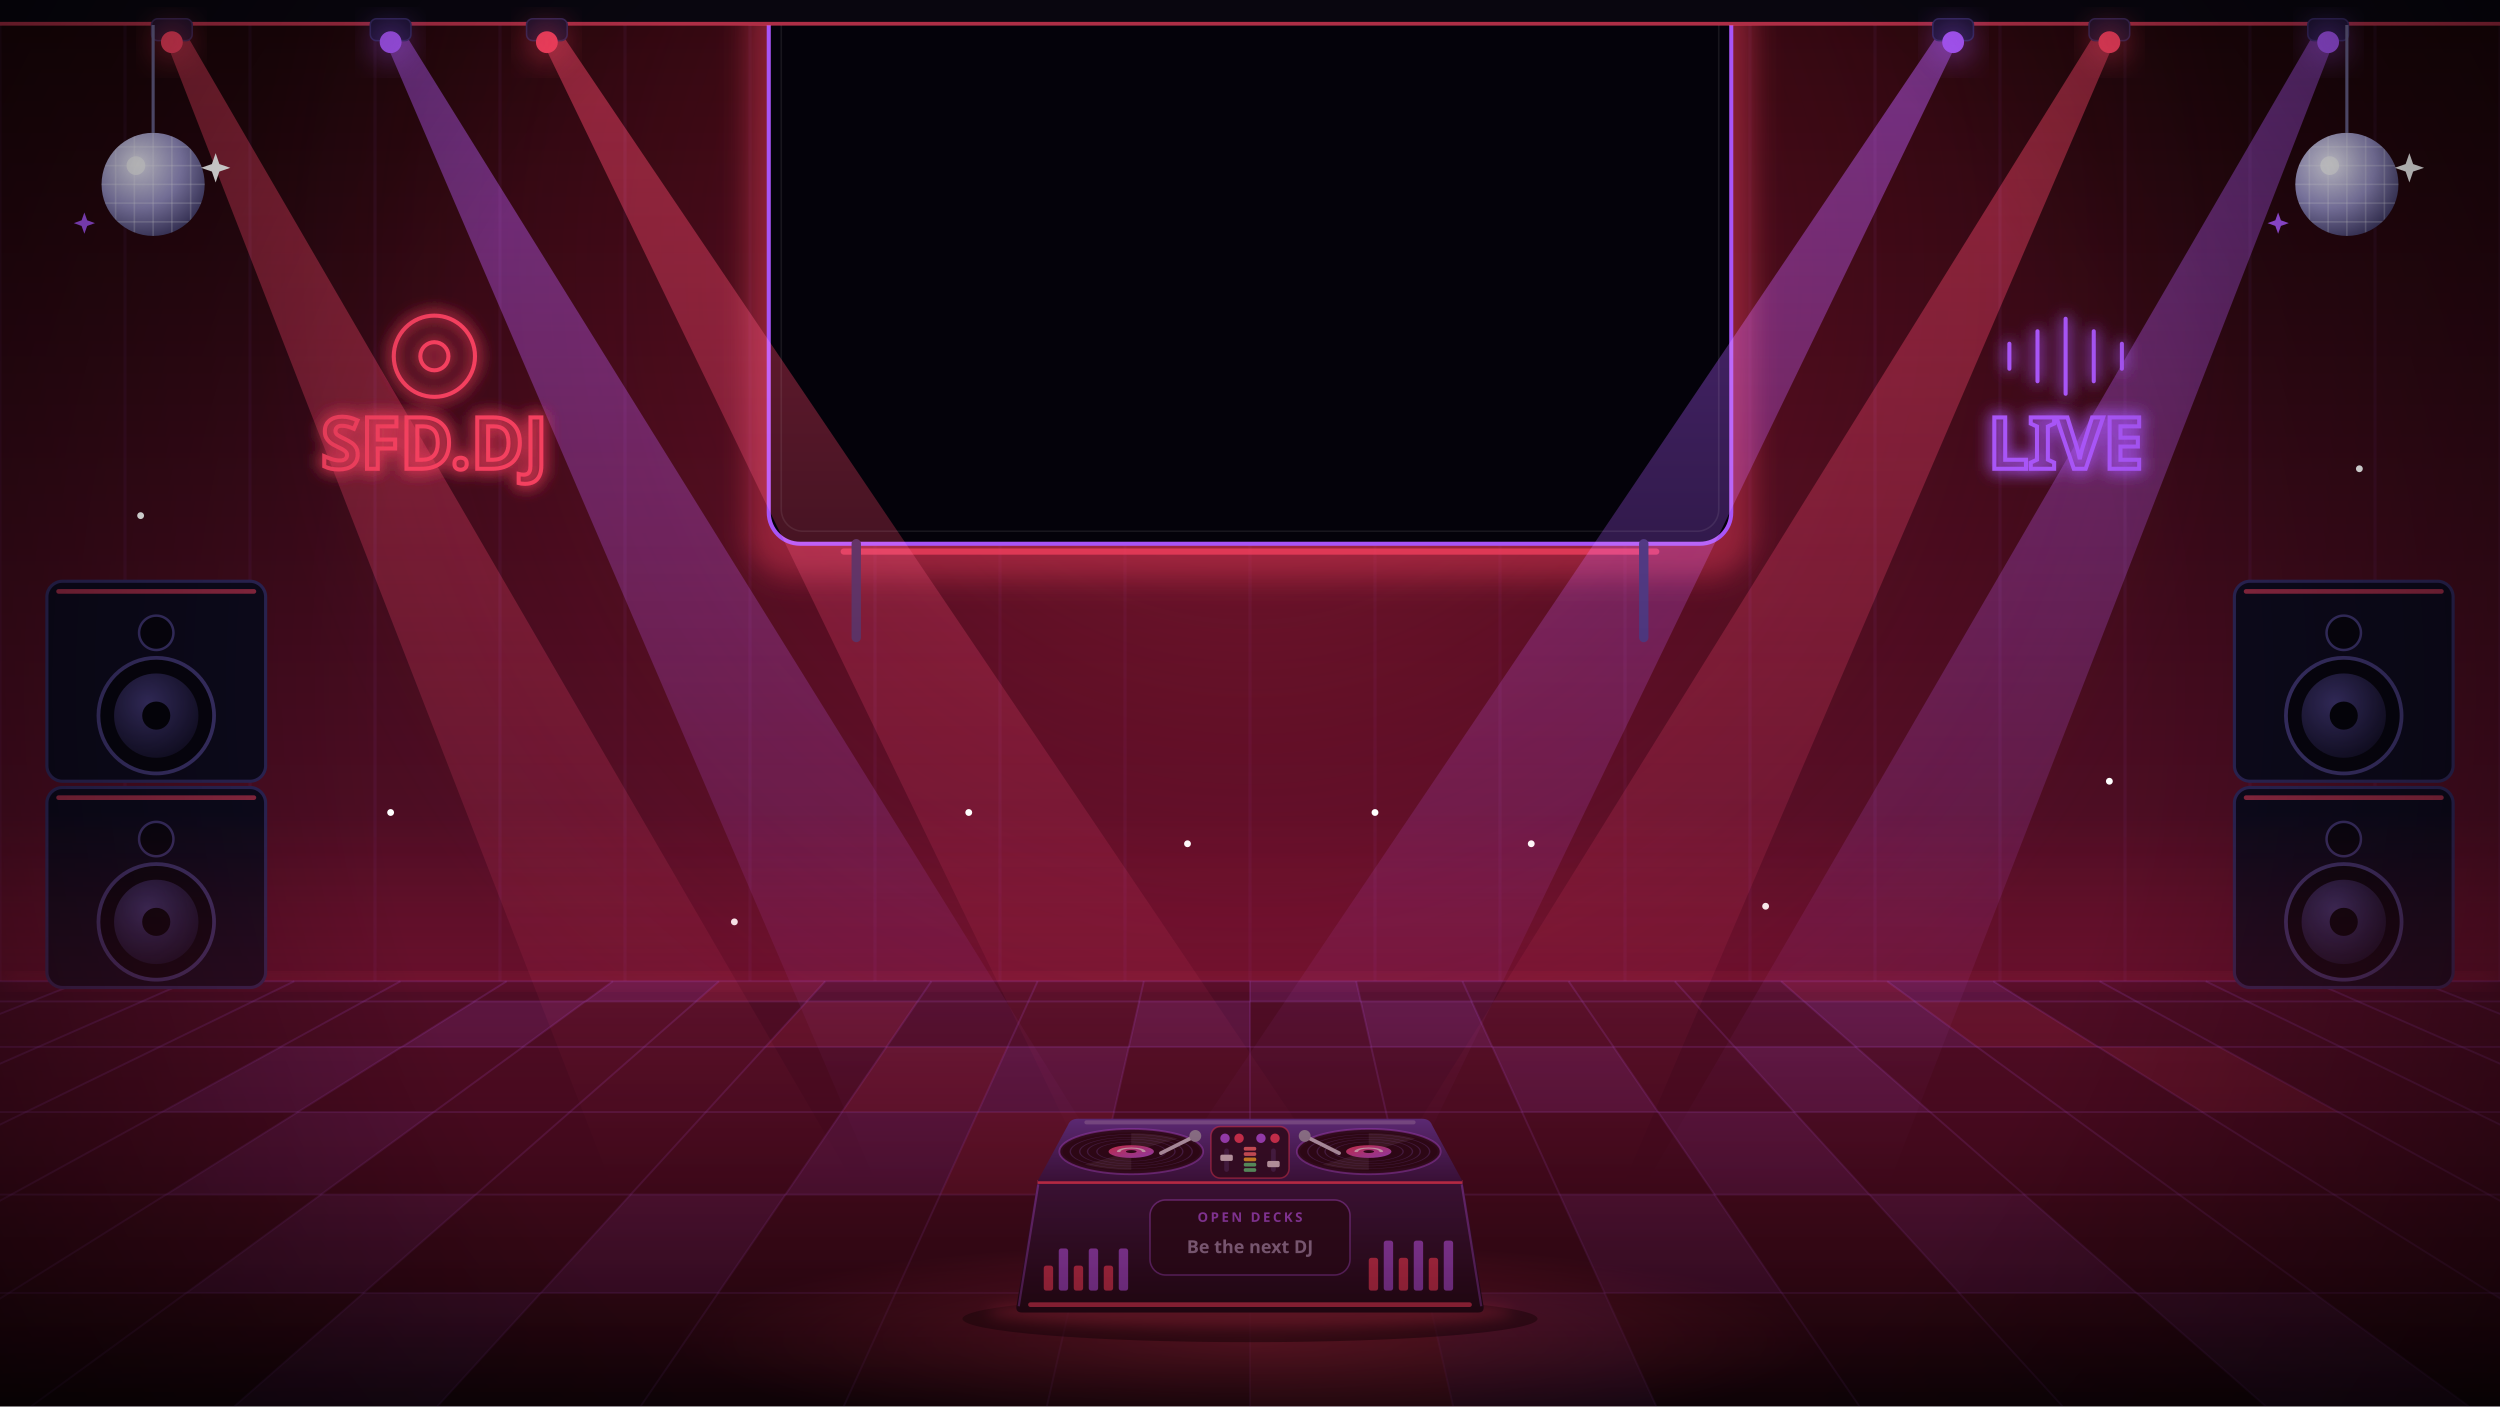
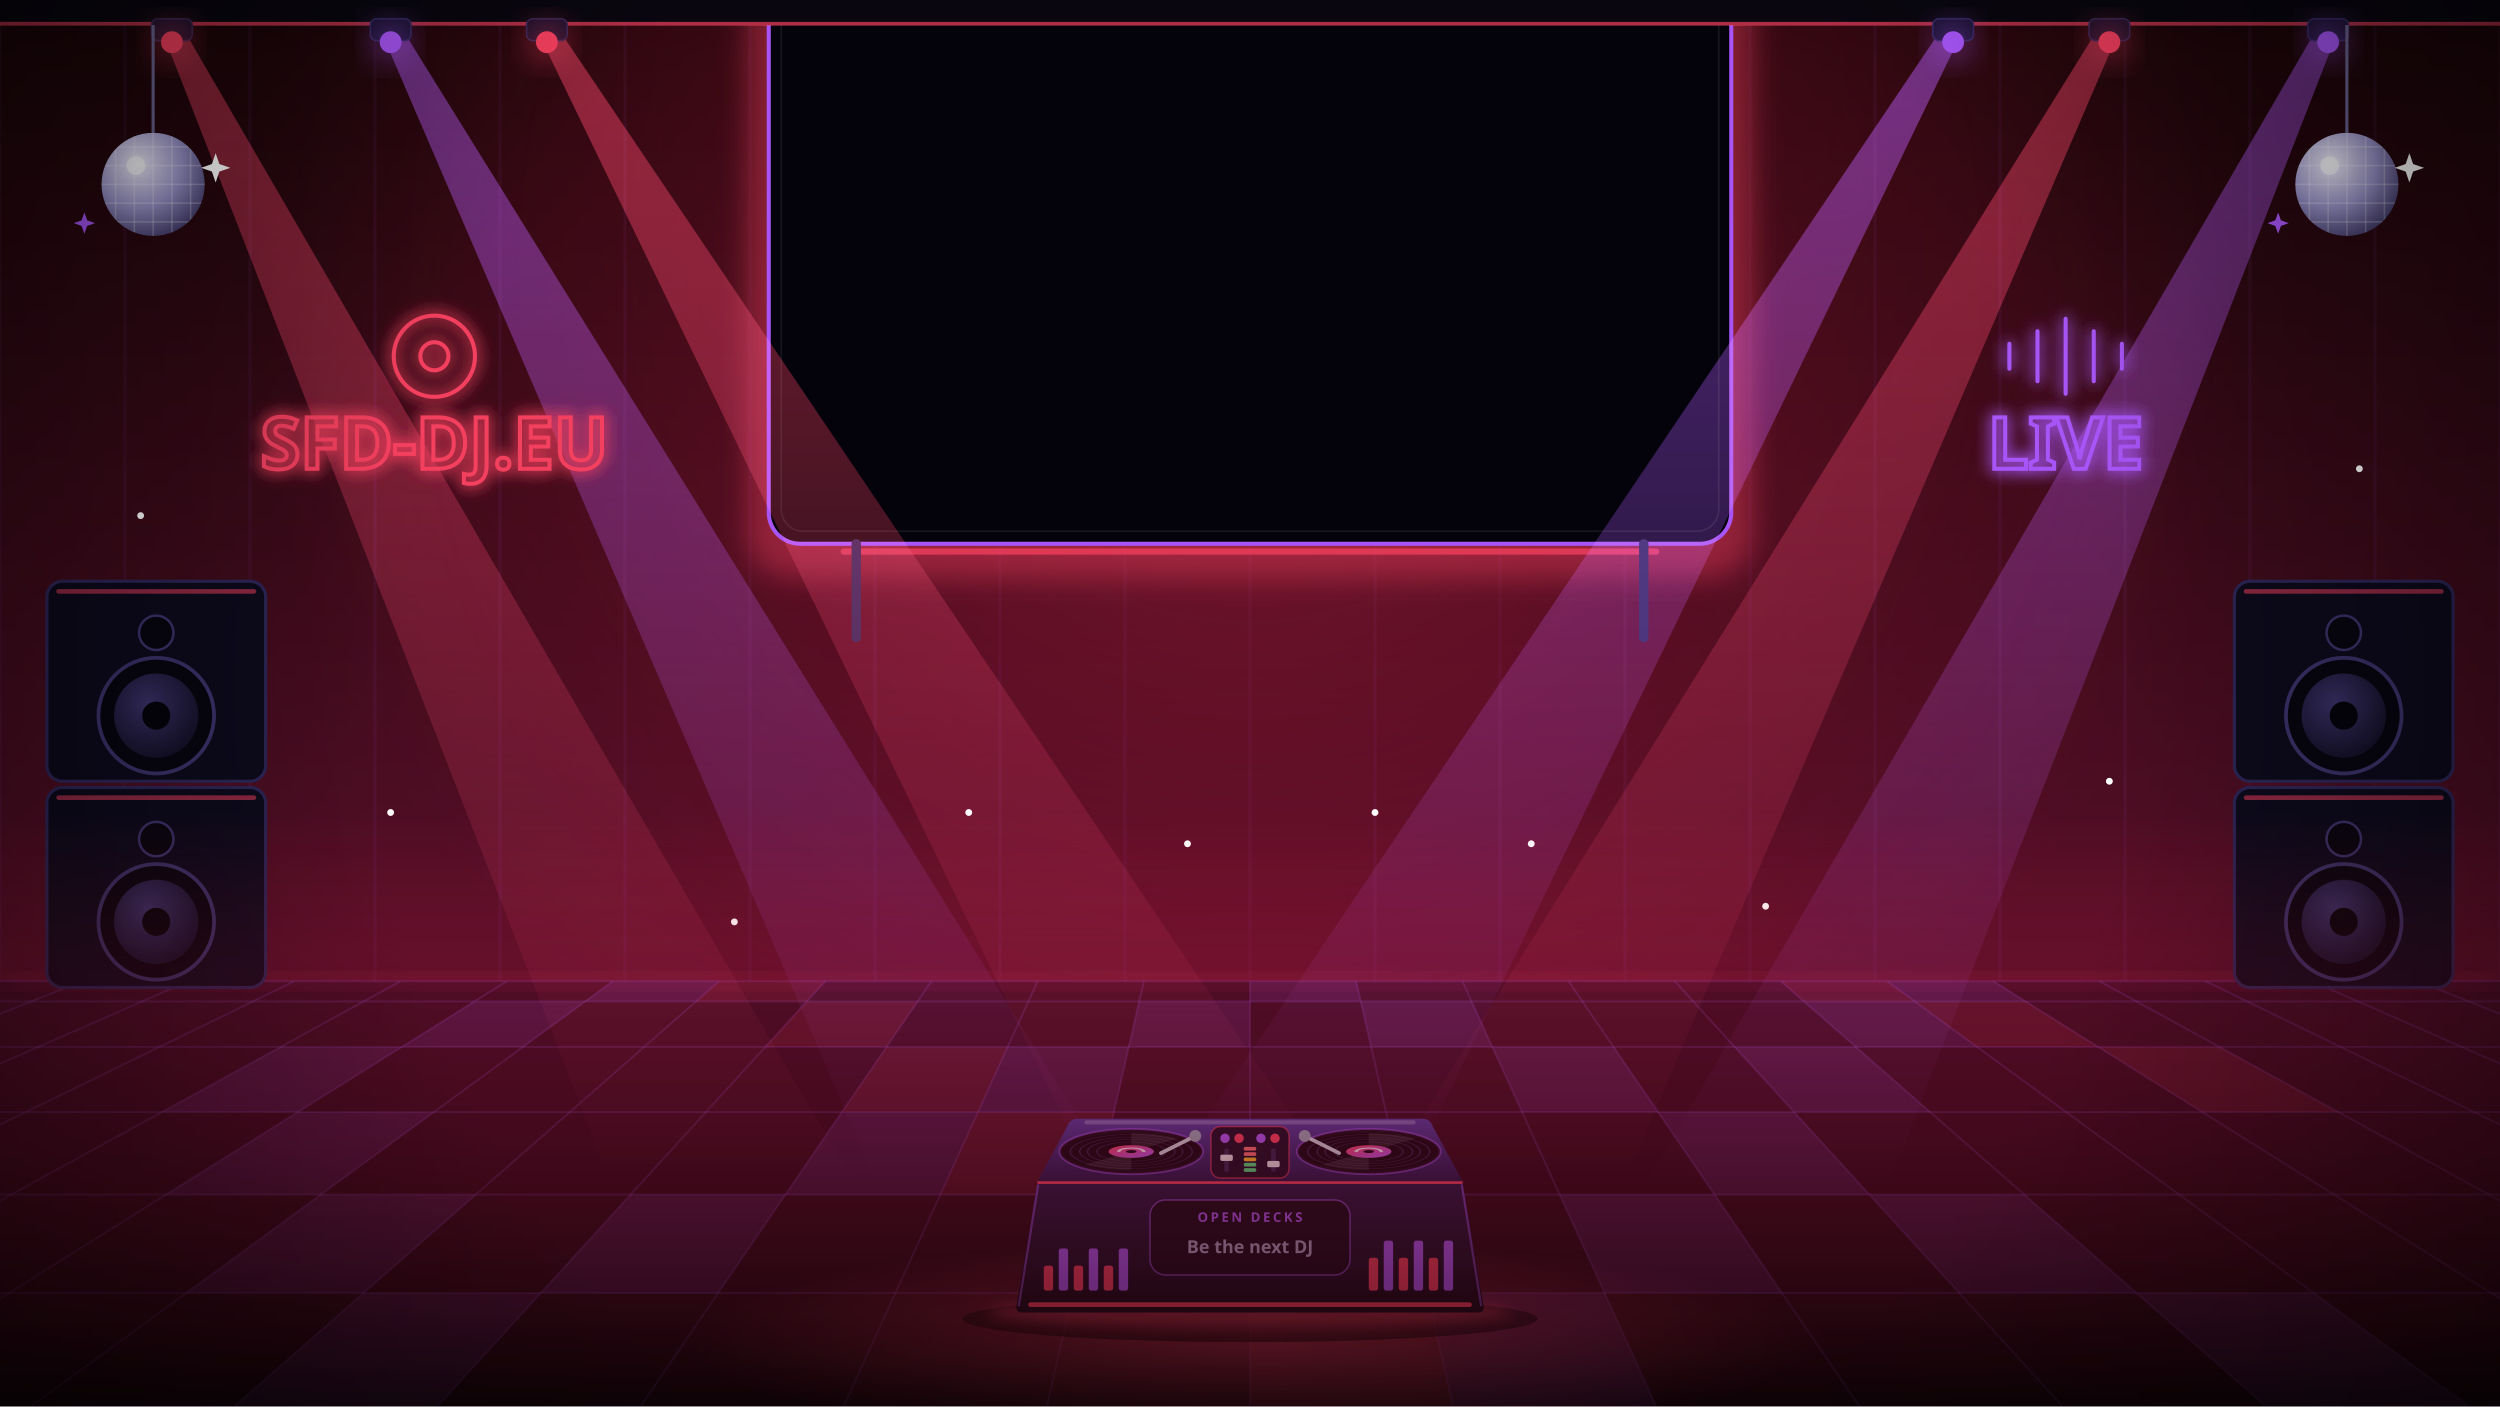
<svg xmlns="http://www.w3.org/2000/svg" width="1600" height="900" viewBox="0 0 1600 900" preserveAspectRatio="xMidYMin slice" aria-hidden="true">
  <defs>
    <linearGradient id="r8-wall" x1="0" y1="0" x2="0" y2="1">
      <stop stop-color="#1a0508" />
      <stop offset="1" stop-color="#5a0f2a" />
    </linearGradient>
    <linearGradient id="r8-floor" x1="0" y1="0" x2="0" y2="1">
      <stop stop-color="#3a0a22" />
      <stop offset="1" stop-color="#0d0206" />
    </linearGradient>
    <radialGradient id="r8-halo" cx="800" cy="172" r="640" gradientUnits="userSpaceOnUse">
      <stop stop-color="#f43f5e" stop-opacity=".38" />
      <stop offset=".5" stop-color="#e11d48" stop-opacity=".16" />
      <stop offset="1" stop-color="#e11d48" stop-opacity="0" />
    </radialGradient>
    <linearGradient id="r8-beamA" x1="0" y1="0" x2="0" y2="1">
      <stop stop-color="#f43f5e" stop-opacity=".5" />
      <stop offset="1" stop-color="#f43f5e" stop-opacity="0" />
    </linearGradient>
    <linearGradient id="r8-beamB" x1="0" y1="0" x2="0" y2="1">
      <stop stop-color="#a855f7" stop-opacity=".5" />
      <stop offset="1" stop-color="#a855f7" stop-opacity="0" />
    </linearGradient>
    <radialGradient id="r8-pool" cx=".5" cy=".5" r=".5">
      <stop stop-color="#f43f5e" stop-opacity=".55" />
      <stop offset="1" stop-color="#f43f5e" stop-opacity="0" />
    </radialGradient>
    <radialGradient id="r8-cone" cx=".4" cy=".35" r=".8">
      <stop stop-color="#3a3168" />
      <stop offset="1" stop-color="#0d0a1c" />
    </radialGradient>
    <radialGradient id="r8-ball" cx=".35" cy=".3" r=".85">
      <stop stop-color="#f5f3ff" />
      <stop offset=".5" stop-color="#9a93c9" />
      <stop offset="1" stop-color="#2b2550" />
    </radialGradient>
    <radialGradient id="r8-vig" cx="800" cy="440" r="1020" gradientUnits="userSpaceOnUse">
      <stop offset=".55" stop-color="#000" stop-opacity="0" />
      <stop offset="1" stop-color="#000" stop-opacity=".6" />
    </radialGradient>
    <linearGradient id="r8-haze" x1="0" y1="0" x2="0" y2="1">
      <stop stop-color="#e11d48" stop-opacity="0" />
      <stop offset="1" stop-color="#0d0206" stop-opacity=".7" />
    </linearGradient>
    <filter id="r8-neon" x="-20%" y="-60%" width="140%" height="220%">
      <feGaussianBlur stdDeviation="5" result="b" />
      <feMerge>
        <feMergeNode in="b" />
        <feMergeNode in="b" />
        <feMergeNode in="SourceGraphic" />
      </feMerge>
    </filter>
    <filter id="r8-soft" x="-30%" y="-30%" width="160%" height="160%">
      <feGaussianBlur stdDeviation="9" />
    </filter>
  </defs>
  <rect width="1600" height="652" fill="url(#r8-wall)" />
  <rect x="-1" width="2" height="628" fill="#a855f7" opacity=".06" />
  <rect x="79" width="2" height="628" fill="#a855f7" opacity=".06" />
  <rect x="159" width="2" height="628" fill="#a855f7" opacity=".06" />
  <rect x="239" width="2" height="628" fill="#a855f7" opacity=".06" />
  <rect x="319" width="2" height="628" fill="#a855f7" opacity=".06" />
  <rect x="399" width="2" height="628" fill="#a855f7" opacity=".06" />
  <rect x="479" width="2" height="628" fill="#a855f7" opacity=".06" />
  <rect x="559" width="2" height="628" fill="#a855f7" opacity=".06" />
  <rect x="639" width="2" height="628" fill="#a855f7" opacity=".06" />
  <rect x="719" width="2" height="628" fill="#a855f7" opacity=".06" />
  <rect x="799" width="2" height="628" fill="#a855f7" opacity=".06" />
  <rect x="879" width="2" height="628" fill="#a855f7" opacity=".06" />
  <rect x="959" width="2" height="628" fill="#a855f7" opacity=".06" />
  <rect x="1039" width="2" height="628" fill="#a855f7" opacity=".06" />
  <rect x="1119" width="2" height="628" fill="#a855f7" opacity=".06" />
  <rect x="1199" width="2" height="628" fill="#a855f7" opacity=".06" />
  <rect x="1279" width="2" height="628" fill="#a855f7" opacity=".06" />
  <rect x="1359" width="2" height="628" fill="#a855f7" opacity=".06" />
  <rect x="1439" width="2" height="628" fill="#a855f7" opacity=".06" />
  <rect x="1519" width="2" height="628" fill="#a855f7" opacity=".06" />
  <rect x="1599" width="2" height="628" fill="#a855f7" opacity=".06" />
  <rect width="1600" height="900" fill="url(#r8-halo)" />
  <rect x="478" y="-14" width="644" height="384" rx="28" fill="#f43f5e" opacity=".4" filter="url(#r8-soft)" />
  <rect x="492" y="-12" width="616" height="360" rx="20" fill="#04020a" stroke="#a855f7" stroke-width="2.6" />
  <rect x="500" y="-4" width="600" height="344" rx="14" fill="none" stroke="#fff" stroke-opacity=".08" />
  <rect x="538" y="351" width="524" height="4" rx="2" fill="#f43f5e" opacity=".75" />
  <path d="M548 348v60M1052 348v60" stroke="#2c2556" stroke-width="6" stroke-linecap="round" />
  <rect y="628" width="1600" height="272" fill="url(#r8-floor)" />
  <rect y="624" width="1600" height="8" fill="#f43f5e" opacity=".3" filter="url(#r8-soft)" />
  <g stroke="#a855f7" stroke-opacity=".2" stroke-width="1.2">
    <line x1="-151.509" y1="628" x2="-1020" y2="900" />
    <line x1="-83.544" y1="628" x2="-890" y2="900" />
    <line x1="-15.579" y1="628" x2="-760" y2="900" />
    <line x1="52.386" y1="628" x2="-630" y2="900" />
    <line x1="120.351" y1="628" x2="-500" y2="900" />
    <line x1="188.316" y1="628" x2="-370" y2="900" />
    <line x1="256.281" y1="628" x2="-240" y2="900" />
    <line x1="324.246" y1="628" x2="-110" y2="900" />
    <line x1="392.211" y1="628" x2="20" y2="900" />
    <line x1="460.175" y1="628" x2="150" y2="900" />
    <line x1="528.14" y1="628" x2="280" y2="900" />
    <line x1="596.105" y1="628" x2="410" y2="900" />
    <line x1="664.07" y1="628" x2="540" y2="900" />
    <line x1="732.035" y1="628" x2="670" y2="900" />
    <line x1="800" y1="628" x2="800" y2="900" />
    <line x1="867.965" y1="628" x2="930" y2="900" />
    <line x1="935.93" y1="628" x2="1060" y2="900" />
    <line x1="1003.895" y1="628" x2="1190" y2="900" />
    <line x1="1071.86" y1="628" x2="1320" y2="900" />
    <line x1="1139.825" y1="628" x2="1450" y2="900" />
    <line x1="1207.789" y1="628" x2="1580" y2="900" />
    <line x1="1275.754" y1="628" x2="1710" y2="900" />
    <line x1="1343.719" y1="628" x2="1840" y2="900" />
    <line x1="1411.684" y1="628" x2="1970" y2="900" />
    <line x1="1479.649" y1="628" x2="2100" y2="900" />
    <line x1="1547.614" y1="628" x2="2230" y2="900" />
    <line x1="1615.579" y1="628" x2="2360" y2="900" />
    <line x1="1683.544" y1="628" x2="2490" y2="900" />
    <line x1="1751.509" y1="628" x2="2620" y2="900" />
    <line x1="0" x2="1600" y1="628" y2="628" />
    <line x1="0" x2="1600" y1="640.933" y2="640.933" />
    <line x1="0" x2="1600" y1="670.021" y2="670.021" />
    <line x1="0" x2="1600" y1="711.718" y2="711.718" />
    <line x1="0" x2="1600" y1="764.525" y2="764.525" />
    <line x1="0" x2="1600" y1="827.508" y2="827.508" />
  </g>
  <polygon class="sc-tile" points="392.211,628 460.175,628 445.427,640.933 374.512,640.933" fill="#a855f7" opacity=".16" style="animation-delay: 1.4s;" />
  <polygon class="sc-tile" points="460.175,628 528.14,628 516.341,640.933 445.427,640.933" fill="#f43f5e" opacity=".16" style="animation-delay: 0.3s;" />
  <polygon class="sc-tile" points="800,628 867.965,628 870.915,640.933 800,640.933" fill="#a855f7" opacity=".16" style="animation-delay: 2s;" />
  <polygon class="sc-tile" points="1139.825,628 1207.789,628 1225.488,640.933 1154.573,640.933" fill="#f43f5e" opacity=".16" style="animation-delay: 1.3s;" />
  <polygon class="sc-tile" points="1207.789,628 1275.754,628 1296.402,640.933 1225.488,640.933" fill="#a855f7" opacity=".16" style="animation-delay: 0.2s;" />
  <polygon class="sc-tile" points="303.598,640.933 374.512,640.933 334.709,670.021 257.16,670.021" fill="#a855f7" opacity=".16" style="animation-delay: 0.8s;" />
  <polygon class="sc-tile" points="516.341,640.933 587.256,640.933 567.354,670.021 489.806,670.021" fill="#f43f5e" opacity=".16" style="animation-delay: 2.3s;" />
  <polygon class="sc-tile" points="729.085,640.933 800,640.933 800,670.021 722.451,670.021" fill="#a855f7" opacity=".16" style="animation-delay: 1.4s;" />
  <polygon class="sc-tile" points="870.915,640.933 941.829,640.933 955.097,670.021 877.549,670.021" fill="#a855f7" opacity=".16" style="animation-delay: 1.6s;" />
  <polygon class="sc-tile" points="1154.573,640.933 1225.488,640.933 1265.291,670.021 1187.743,670.021" fill="#a855f7" opacity=".16" style="animation-delay: 2s;" />
  <polygon class="sc-tile" points="1225.488,640.933 1296.402,640.933 1342.84,670.021 1265.291,670.021" fill="#f43f5e" opacity=".16" style="animation-delay: 0.9s;" />
  <polygon class="sc-tile" points="179.611,670.021 257.16,670.021 190.591,711.718 103.532,711.718" fill="#a855f7" opacity=".16" style="animation-delay: 0.2s;" />
  <polygon class="sc-tile" points="567.354,670.021 644.903,670.021 625.883,711.718 538.825,711.718" fill="#f43f5e" opacity=".16" style="animation-delay: 1.9s;" />
  <polygon class="sc-tile" points="644.903,670.021 722.451,670.021 712.942,711.718 625.883,711.718" fill="#a855f7" opacity=".16" style="animation-delay: 0.8s;" />
  <polygon class="sc-tile" points="955.097,670.021 1032.646,670.021 1061.175,711.718 974.117,711.718" fill="#a855f7" opacity=".16" style="animation-delay: 1.2s;" />
  <polygon class="sc-tile" points="1110.194,670.021 1187.743,670.021 1235.292,711.718 1148.234,711.718" fill="#a855f7" opacity=".16" style="animation-delay: 1.4s;" />
  <polygon class="sc-tile" points="1342.84,670.021 1420.389,670.021 1496.468,711.718 1409.409,711.718" fill="#f43f5e" opacity=".16" style="animation-delay: 0.5s;" />
  <polygon class="sc-tile" points="190.591,711.718 277.649,711.718 205.386,764.525 106.284,764.525" fill="#a855f7" opacity=".16" style="animation-delay: 2.2s;" />
  <polygon class="sc-tile" points="538.825,711.718 625.883,711.718 601.795,764.525 502.693,764.525" fill="#a855f7" opacity=".16" style="animation-delay: 0.2s;" />
  <polygon class="sc-tile" points="625.883,711.718 712.942,711.718 700.898,764.525 601.795,764.525" fill="#f43f5e" opacity=".16" style="animation-delay: 1.5s;" />
  <polygon class="sc-tile" points="1061.175,711.718 1148.234,711.718 1196.409,764.525 1097.307,764.525" fill="#a855f7" opacity=".16" style="animation-delay: 0.8s;" />
  <polygon class="sc-tile" points="205.386,764.525 304.488,764.525 232.666,827.508 119.199,827.508" fill="#a855f7" opacity=".16" style="animation-delay: 1.8s;" />
  <polygon class="sc-tile" points="403.591,764.525 502.693,764.525 459.6,827.508 346.133,827.508" fill="#a855f7" opacity=".16" style="animation-delay: 2s;" />
  <polygon class="sc-tile" points="700.898,764.525 800,764.525 800,827.508 686.533,827.508" fill="#f43f5e" opacity=".16" style="animation-delay: 1.1s;" />
  <polygon class="sc-tile" points="998.205,764.525 1097.307,764.525 1140.4,827.508 1026.934,827.508" fill="#a855f7" opacity=".16" style="animation-delay: 0.2s;" />
  <polygon class="sc-tile" points="1196.409,764.525 1295.512,764.525 1367.334,827.508 1253.867,827.508" fill="#a855f7" opacity=".16" style="animation-delay: 0.4s;" />
  <polygon class="sc-tile" points="232.666,827.508 346.133,827.508 280,900 150,900" fill="#a855f7" opacity=".16" style="animation-delay: 1.4s;" />
  <polygon class="sc-tile" points="800,827.508 913.467,827.508 930,900 800,900" fill="#f43f5e" opacity=".16" style="animation-delay: 0.7s;" />
  <polygon class="sc-tile" points="913.467,827.508 1026.934,827.508 1060,900 930,900" fill="#a855f7" opacity=".16" style="animation-delay: 2s;" />
  <polygon class="sc-tile" points="1367.334,827.508 1480.801,827.508 1580,900 1450,900" fill="#a855f7" opacity=".16" style="animation-delay: 0s;" />
  <polygon class="sc-tile" points="1594.268,827.508 1707.734,827.508 1840,900 1710,900" fill="#a855f7" opacity=".16" style="animation-delay: 0.2s;" />
  <polygon class="sc-tile" points="20,900 150,900 57.072,981.491 -91.514,981.491" fill="#a855f7" opacity=".16" style="animation-delay: 0.8s;" />
  <polygon class="sc-tile" points="280,900 410,900 354.243,981.491 205.657,981.491" fill="#a855f7" opacity=".16" style="animation-delay: 1s;" />
  <polygon class="sc-tile" points="800,900 930,900 948.586,981.491 800,981.491" fill="#a855f7" opacity=".16" style="animation-delay: 1.4s;" />
  <polygon class="sc-tile" points="930,900 1060,900 1097.171,981.491 948.586,981.491" fill="#f43f5e" opacity=".16" style="animation-delay: 0.3s;" />
  <polygon class="sc-tile" points="1580,900 1710,900 1840.1,981.491 1691.514,981.491" fill="#a855f7" opacity=".16" style="animation-delay: 2s;" />
  <g transform="translate(0 0)">
    <ellipse cx="800" cy="858" rx="370" ry="64" fill="url(#r8-pool)" />
    <ellipse cx="800" cy="844" rx="184" ry="15" fill="#000" opacity=".55" />
  </g>
  <g style="mix-blend-mode: screen;">
    <path class="sc-beam" d="M103 18H117L548 760H392Z" fill="url(#r8-beamA)" style="transform-origin: 110px 18px; animation-delay: 0s;" />
    <path class="sc-beam" d="M243 18H257L718 760H562Z" fill="url(#r8-beamB)" style="transform-origin: 250px 18px; animation-delay: -1.6s;" />
    <path class="sc-beam" d="M343 18H357L858 760H702Z" fill="url(#r8-beamA)" style="transform-origin: 350px 18px; animation-delay: -3.2s;" />
    <path class="sc-beam" d="M1243 18H1257L898 760H742Z" fill="url(#r8-beamB)" style="transform-origin: 1250px 18px; animation-delay: -0.8s;" />
    <path class="sc-beam" d="M1343 18H1357L1038 760H882Z" fill="url(#r8-beamA)" style="transform-origin: 1350px 18px; animation-delay: -2.4s;" />
    <path class="sc-beam" d="M1483 18H1497L1208 760H1052Z" fill="url(#r8-beamB)" style="transform-origin: 1490px 18px; animation-delay: -4s;" />
  </g>
  <rect width="1600" height="16" fill="#09060f" />
  <rect y="14" width="1600" height="2.4" fill="#f43f5e" opacity=".7" />
  <g>
    <rect x="97" y="12" width="26" height="14" rx="4" fill="#150f2a" stroke="#2c2556" />
    <circle cx="110" cy="27" r="7" fill="#f43f5e" />
    <circle cx="110" cy="27" r="14" fill="#f43f5e" opacity=".35" filter="url(#r8-soft)" />
  </g>
  <g>
    <rect x="237" y="12" width="26" height="14" rx="4" fill="#150f2a" stroke="#2c2556" />
    <circle cx="250" cy="27" r="7" fill="#a855f7" />
    <circle cx="250" cy="27" r="14" fill="#a855f7" opacity=".35" filter="url(#r8-soft)" />
  </g>
  <g>
    <rect x="337" y="12" width="26" height="14" rx="4" fill="#150f2a" stroke="#2c2556" />
    <circle cx="350" cy="27" r="7" fill="#f43f5e" />
    <circle cx="350" cy="27" r="14" fill="#f43f5e" opacity=".35" filter="url(#r8-soft)" />
  </g>
  <g>
    <rect x="1237" y="12" width="26" height="14" rx="4" fill="#150f2a" stroke="#2c2556" />
    <circle cx="1250" cy="27" r="7" fill="#a855f7" />
    <circle cx="1250" cy="27" r="14" fill="#a855f7" opacity=".35" filter="url(#r8-soft)" />
  </g>
  <g>
    <rect x="1337" y="12" width="26" height="14" rx="4" fill="#150f2a" stroke="#2c2556" />
    <circle cx="1350" cy="27" r="7" fill="#f43f5e" />
    <circle cx="1350" cy="27" r="14" fill="#f43f5e" opacity=".35" filter="url(#r8-soft)" />
  </g>
  <g>
    <rect x="1477" y="12" width="26" height="14" rx="4" fill="#150f2a" stroke="#2c2556" />
    <circle cx="1490" cy="27" r="7" fill="#a855f7" />
    <circle cx="1490" cy="27" r="14" fill="#a855f7" opacity=".35" filter="url(#r8-soft)" />
  </g>
  <g>
    <path d="M98 16V85" stroke="#6b6490" stroke-width="2" />
    <circle cx="98" cy="118" r="33" fill="url(#r8-ball)" />
    <g stroke="#fff" stroke-opacity=".22" stroke-width="1" fill="none" clip-path="url(#r8-clipball98)">
      <path d="M74 85V151" />
      <path d="M86 85V151" />
      <path d="M98 85V151" />
      <path d="M110 85V151" />
      <path d="M122 85V151" />
      <path d="M65 94H131" />
      <path d="M65 106H131" />
      <path d="M65 118H131" />
      <path d="M65 130H131" />
      <path d="M65 142H131" />
    </g>
    <circle cx="87" cy="106" r="6" fill="#fff" opacity=".7" />
    <path class="av sc-star" d="M138 98l2.4 7 7 2.4-7 2.4-2.4 7-2.4-7-7-2.4 7-2.4Z" fill="#fff" style="animation-delay: 0s;" />
    <path class="av sc-star" d="M54 136l1.8 5 5 1.8-5 1.8-1.8 5-1.8-5-5-1.8 5-1.8Z" fill="#a855f7" style="animation-delay: 0.8s;" />
    <clipPath id="r8-clipball98">
      <circle cx="98" cy="118" r="33" />
    </clipPath>
  </g>
  <g>
    <path d="M1502 16V85" stroke="#6b6490" stroke-width="2" />
    <circle cx="1502" cy="118" r="33" fill="url(#r8-ball)" />
    <g stroke="#fff" stroke-opacity=".22" stroke-width="1" fill="none" clip-path="url(#r8-clipball1502)">
      <path d="M1478 85V151" />
      <path d="M1490 85V151" />
      <path d="M1502 85V151" />
      <path d="M1514 85V151" />
      <path d="M1526 85V151" />
      <path d="M1469 94H1535" />
      <path d="M1469 106H1535" />
      <path d="M1469 118H1535" />
      <path d="M1469 130H1535" />
      <path d="M1469 142H1535" />
    </g>
    <circle cx="1491" cy="106" r="6" fill="#fff" opacity=".7" />
    <path class="av sc-star" d="M1542 98l2.4 7 7 2.4-7 2.4-2.4 7-2.4-7-7-2.4 7-2.4Z" fill="#fff" style="animation-delay: 1.2s;" />
    <path class="av sc-star" d="M1458 136l1.8 5 5 1.8-5 1.8-1.8 5-1.8-5-5-1.8 5-1.8Z" fill="#a855f7" style="animation-delay: 2s;" />
    <clipPath id="r8-clipball1502">
      <circle cx="1502" cy="118" r="33" />
    </clipPath>
  </g>
  <g>
    <rect x="30" y="372" width="140" height="128" rx="10" fill="#0d0a1c" stroke="#2c2556" stroke-width="2" />
    <rect x="36" y="377" width="128" height="3" rx="1.5" fill="#f43f5e" opacity=".55" />
    <circle cx="100" cy="405" r="11" fill="#07050f" stroke="#3a3168" stroke-width="1.6" />
    <circle cx="100" cy="458" r="37" fill="#07050f" stroke="#3a3168" stroke-width="2.4" />
    <circle class="av sc-woofer" cx="100" cy="458" r="27" fill="url(#r8-cone)" />
    <circle cx="100" cy="458" r="9" fill="#05040b" />
  </g>
  <g>
    <rect x="30" y="504" width="140" height="128" rx="10" fill="#0d0a1c" stroke="#2c2556" stroke-width="2" />
    <rect x="36" y="509" width="128" height="3" rx="1.5" fill="#f43f5e" opacity=".55" />
    <circle cx="100" cy="537" r="11" fill="#07050f" stroke="#3a3168" stroke-width="1.6" />
    <circle cx="100" cy="590" r="37" fill="#07050f" stroke="#3a3168" stroke-width="2.4" />
    <circle class="av sc-woofer" cx="100" cy="590" r="27" fill="url(#r8-cone)" />
    <circle cx="100" cy="590" r="9" fill="#05040b" />
  </g>
  <g>
    <rect x="1430" y="372" width="140" height="128" rx="10" fill="#0d0a1c" stroke="#2c2556" stroke-width="2" />
    <rect x="1436" y="377" width="128" height="3" rx="1.5" fill="#f43f5e" opacity=".55" />
    <circle cx="1500" cy="405" r="11" fill="#07050f" stroke="#3a3168" stroke-width="1.6" />
    <circle cx="1500" cy="458" r="37" fill="#07050f" stroke="#3a3168" stroke-width="2.4" />
    <circle class="av sc-woofer" cx="1500" cy="458" r="27" fill="url(#r8-cone)" />
    <circle cx="1500" cy="458" r="9" fill="#05040b" />
  </g>
  <g>
    <rect x="1430" y="504" width="140" height="128" rx="10" fill="#0d0a1c" stroke="#2c2556" stroke-width="2" />
    <rect x="1436" y="509" width="128" height="3" rx="1.5" fill="#f43f5e" opacity=".55" />
    <circle cx="1500" cy="537" r="11" fill="#07050f" stroke="#3a3168" stroke-width="1.6" />
    <circle cx="1500" cy="590" r="37" fill="#07050f" stroke="#3a3168" stroke-width="2.4" />
    <circle class="av sc-woofer" cx="1500" cy="590" r="27" fill="url(#r8-cone)" />
    <circle cx="1500" cy="590" r="9" fill="#05040b" />
  </g>
  <g filter="url(#r8-neon)" font-family="Figtree, system-ui, sans-serif" font-weight="900" text-anchor="middle">
-     <text x="278" y="300" font-size="46" fill="none" stroke="#f43f5e" stroke-width="2.6">SFD.DJ</text>
+     <text x="278" y="300" font-size="46" fill="none" stroke="#f43f5e" stroke-width="2.6">SFD-DJ.EU</text>
    <text x="1322" y="300" font-size="46" fill="none" stroke="#a855f7" stroke-width="2.6">LIVE</text>
  </g>
  <g fill="none" stroke-width="2.6" filter="url(#r8-neon)">
    <circle cx="278" cy="228" r="26" stroke="#f43f5e" />
    <circle cx="278" cy="228" r="9" stroke="#f43f5e" />
    <path d="M1322 252V204M1304 244V212M1340 244V212M1286 236V220M1358 236V220" stroke="#a855f7" stroke-linecap="round" />
  </g>
  <circle class="sc-star" cx="620" cy="520" r="2.2" fill="#fff" style="animation-delay: 0s;" />
  <circle class="sc-star" cx="980" cy="540" r="2.2" fill="#fff" style="animation-delay: 0.37s;" />
  <circle class="sc-star" cx="250" cy="520" r="2.2" fill="#fff" style="animation-delay: 0.74s;" />
  <circle class="sc-star" cx="1350" cy="500" r="2.2" fill="#fff" style="animation-delay: 1.11s;" />
  <circle class="sc-star" cx="470" cy="590" r="2.2" fill="#fff" style="animation-delay: 1.48s;" />
  <circle class="sc-star" cx="1130" cy="580" r="2.2" fill="#fff" style="animation-delay: 1.85s;" />
  <circle class="sc-star" cx="90" cy="330" r="2.2" fill="#fff" style="animation-delay: 2.22s;" />
  <circle class="sc-star" cx="1510" cy="300" r="2.2" fill="#fff" style="animation-delay: 0.19s;" />
  <circle class="sc-star" cx="760" cy="540" r="2.2" fill="#fff" style="animation-delay: 0.56s;" />
  <circle class="sc-star" cx="880" cy="520" r="2.2" fill="#fff" style="animation-delay: 0.93s;" />
  <svg x="650" y="690" width="300" height="150" viewBox="0 0 300 150" overflow="visible">
    <defs>
      <linearGradient id="r8-b-desk" x1="0" y1="26" x2="0" y2="66" gradientUnits="userSpaceOnUse">
        <stop stop-color="#4d389e" />
        <stop offset="1" stop-color="#1d1346" />
      </linearGradient>
      <linearGradient id="r8-b-face" x1="0" y1="66" x2="0" y2="150" gradientUnits="userSpaceOnUse">
        <stop stop-color="#1e1544" />
        <stop offset="1" stop-color="#07050f" />
      </linearGradient>
      <linearGradient id="r8-b-label" x1="-15" y1="-15" x2="15" y2="15" gradientUnits="userSpaceOnUse">
        <stop stop-color="#f43f5e" />
        <stop offset="1" stop-color="#a855f7" />
      </linearGradient>
      <filter id="r8-b-blur" x="-20%" y="-300%" width="140%" height="700%">
        <feGaussianBlur stdDeviation="4" />
      </filter>
    </defs>
    <ellipse cx="150" cy="150" rx="168" ry="10" fill="#f43f5e" opacity=".5" filter="url(#r8-b-blur)" />
    <path d="M14 66H286L299.5 146Q300 150 296 150H4Q0 150 0.5 146Z" fill="url(#r8-b-face)" />
    <path d="M18 67H282" stroke="#f43f5e" stroke-width="5" opacity=".6" filter="url(#r8-b-blur)" />
    <path d="M14 66.5H286" stroke="#f43f5e" stroke-width="2.4" />
    <path d="M14.5 68 2 146M285.5 68 298 146" stroke="#a855f7" stroke-opacity=".55" stroke-width="1.4" />
    <rect x="8" y="143.5" width="284" height="3" rx="1.5" fill="#f43f5e" />
    <rect x="86" y="78" width="128" height="48" rx="10" fill="#0a0716" stroke="#a855f7" stroke-opacity=".6" />
    <text x="150" y="92" text-anchor="middle" font-family="Figtree, system-ui, sans-serif" font-size="8.5" font-weight="700" letter-spacing="1.6" fill="#a855f7">OPEN DECKS</text>
    <text x="150" y="112" text-anchor="middle" font-family="Figtree, system-ui, sans-serif" font-size="11.5" font-weight="600" fill="#a9a3c9">Be the next DJ</text>
    <rect class="av av-bottom sc-bar" x="18" y="120" width="6" height="16" rx="1.6" fill="#f43f5e" style="animation-delay: 0s; animation-duration: 0.5s;" />
    <rect class="av av-bottom sc-bar" x="27.6" y="109" width="6" height="27" rx="1.6" fill="#a855f7" style="animation-delay: 0.27s; animation-duration: 0.65s;" />
    <rect class="av av-bottom sc-bar" x="37.2" y="120" width="6" height="16" rx="1.6" fill="#f43f5e" style="animation-delay: 0.54s; animation-duration: 0.8s;" />
    <rect class="av av-bottom sc-bar" x="46.8" y="109" width="6" height="27" rx="1.6" fill="#a855f7" style="animation-delay: 0.18s; animation-duration: 0.5s;" />
    <rect class="av av-bottom sc-bar" x="56.4" y="120" width="6" height="16" rx="1.6" fill="#f43f5e" style="animation-delay: 0.45s; animation-duration: 0.65s;" />
    <rect class="av av-bottom sc-bar" x="66" y="109" width="6" height="27" rx="1.6" fill="#a855f7" style="animation-delay: 0.09s; animation-duration: 0.8s;" />
    <rect class="av av-bottom sc-bar" x="226" y="115" width="6" height="21" rx="1.6" fill="#f43f5e" style="animation-delay: 0.18s; animation-duration: 0.5s;" />
    <rect class="av av-bottom sc-bar" x="235.6" y="104" width="6" height="32" rx="1.6" fill="#a855f7" style="animation-delay: 0.45s; animation-duration: 0.65s;" />
    <rect class="av av-bottom sc-bar" x="245.2" y="115" width="6" height="21" rx="1.6" fill="#f43f5e" style="animation-delay: 0.09s; animation-duration: 0.8s;" />
    <rect class="av av-bottom sc-bar" x="254.8" y="104" width="6" height="32" rx="1.6" fill="#a855f7" style="animation-delay: 0.36s; animation-duration: 0.5s;" />
    <rect class="av av-bottom sc-bar" x="264.4" y="115" width="6" height="21" rx="1.6" fill="#f43f5e" style="animation-delay: 0s; animation-duration: 0.65s;" />
    <rect class="av av-bottom sc-bar" x="274" y="104" width="6" height="32" rx="1.6" fill="#a855f7" style="animation-delay: 0.27s; animation-duration: 0.8s;" />
    <path d="M40 26H260Q265 26 266.5 30L286 66H14L33.5 30Q35 26 40 26Z" fill="url(#r8-b-desk)" />
    <rect x="44" y="27" width="212" height="2.6" rx="1.3" fill="#fff" opacity=".24" />
    <g>
      <ellipse cx="74" cy="47" rx="46" ry="14.5" fill="#0c0919" stroke="#a855f7" stroke-opacity=".55" stroke-width="1.2" />
      <g transform="translate(74 47) scale(1 .28)">
        <g class="av sc-spin" style="animation-duration: 3.1s;">
          <circle r="44" fill="#05040b" />
          <g fill="none" stroke="#2a2250" stroke-width=".9">
            <circle r="39" />
            <circle r="33" />
            <circle r="28" />
            <circle r="22" />
          </g>
          <path d="M0 0V-42A42 42 0 0 1 29.7 -29.7ZM0 0V42A42 42 0 0 1 -29.7 29.7Z" fill="#fff" opacity=".1" />
          <circle r="14.5" fill="url(#r8-b-label)" />
          <path d="M-8 0A8 8 0 0 1 8 0" stroke="#fff" stroke-opacity=".85" stroke-width="2.4" stroke-linecap="round" fill="none" />
          <circle r="3.4" fill="#07050f" />
        </g>
      </g>
      <path d="M115 37 93 48" stroke="#cbd5e1" stroke-width="2.4" stroke-linecap="round" />
      <circle cx="115" cy="37" r="3.8" fill="#94a3b8" />
    </g>
    <g>
      <ellipse cx="226" cy="47" rx="46" ry="14.5" fill="#0c0919" stroke="#a855f7" stroke-opacity=".55" stroke-width="1.2" />
      <g transform="translate(226 47) scale(1 .28)">
        <g class="av sc-spin" style="animation-duration: 2.6s;">
          <circle r="44" fill="#05040b" />
          <g fill="none" stroke="#2a2250" stroke-width=".9">
            <circle r="39" />
            <circle r="33" />
            <circle r="28" />
            <circle r="22" />
          </g>
          <path d="M0 0V-42A42 42 0 0 1 29.7 -29.7ZM0 0V42A42 42 0 0 1 -29.7 29.7Z" fill="#fff" opacity=".1" />
          <circle r="14.5" fill="url(#r8-b-label)" />
          <path d="M-8 0A8 8 0 0 1 8 0" stroke="#fff" stroke-opacity=".85" stroke-width="2.4" stroke-linecap="round" fill="none" />
          <circle r="3.4" fill="#07050f" />
        </g>
      </g>
      <path d="M185 37 207 48" stroke="#cbd5e1" stroke-width="2.4" stroke-linecap="round" />
      <circle cx="185" cy="37" r="3.8" fill="#94a3b8" />
    </g>
    <rect x="125" y="31" width="50" height="33" rx="6" fill="#0f0b22" stroke="#f43f5e" stroke-opacity=".6" />
    <circle cx="134" cy="38.5" r="3" fill="#a855f7" />
    <circle cx="143" cy="38.5" r="3" fill="#f43f5e" />
    <circle cx="157" cy="38.5" r="3" fill="#a855f7" />
    <circle cx="166" cy="38.5" r="3" fill="#f43f5e" />
    <rect x="133.5" y="45" width="3" height="15" rx="1.5" fill="#2a2450" />
    <rect x="163.5" y="45" width="3" height="15" rx="1.5" fill="#2a2450" />
    <rect class="av sc-fader" x="131" y="49" width="8" height="4" rx="1" fill="#e5e7eb" />
    <rect class="av sc-fader" x="161" y="53" width="8" height="4" rx="1" fill="#e5e7eb" style="animation-delay: -0.7s; animation-duration: 1.9s;" />
    <rect class="av sc-led" x="146" y="44" width="8" height="2.4" rx="1" fill="#f87171" style="animation-delay: 0s;" />
    <rect class="av sc-led" x="146" y="47.4" width="8" height="2.4" rx="1" fill="#f87171" style="animation-delay: 0.13s;" />
    <rect class="av sc-led" x="146" y="50.8" width="8" height="2.4" rx="1" fill="#fbbf24" style="animation-delay: 0.26s;" />
    <rect class="av sc-led" x="146" y="54.2" width="8" height="2.4" rx="1" fill="#4ade80" style="animation-delay: 0.39s;" />
    <rect class="av sc-led" x="146" y="57.6" width="8" height="2.4" rx="1" fill="#4ade80" style="animation-delay: 0.52s;" />
  </svg>
  <rect y="520" width="1600" height="380" fill="url(#r8-haze)" />
  <rect width="1600" height="900" fill="url(#r8-vig)" />
</svg>
